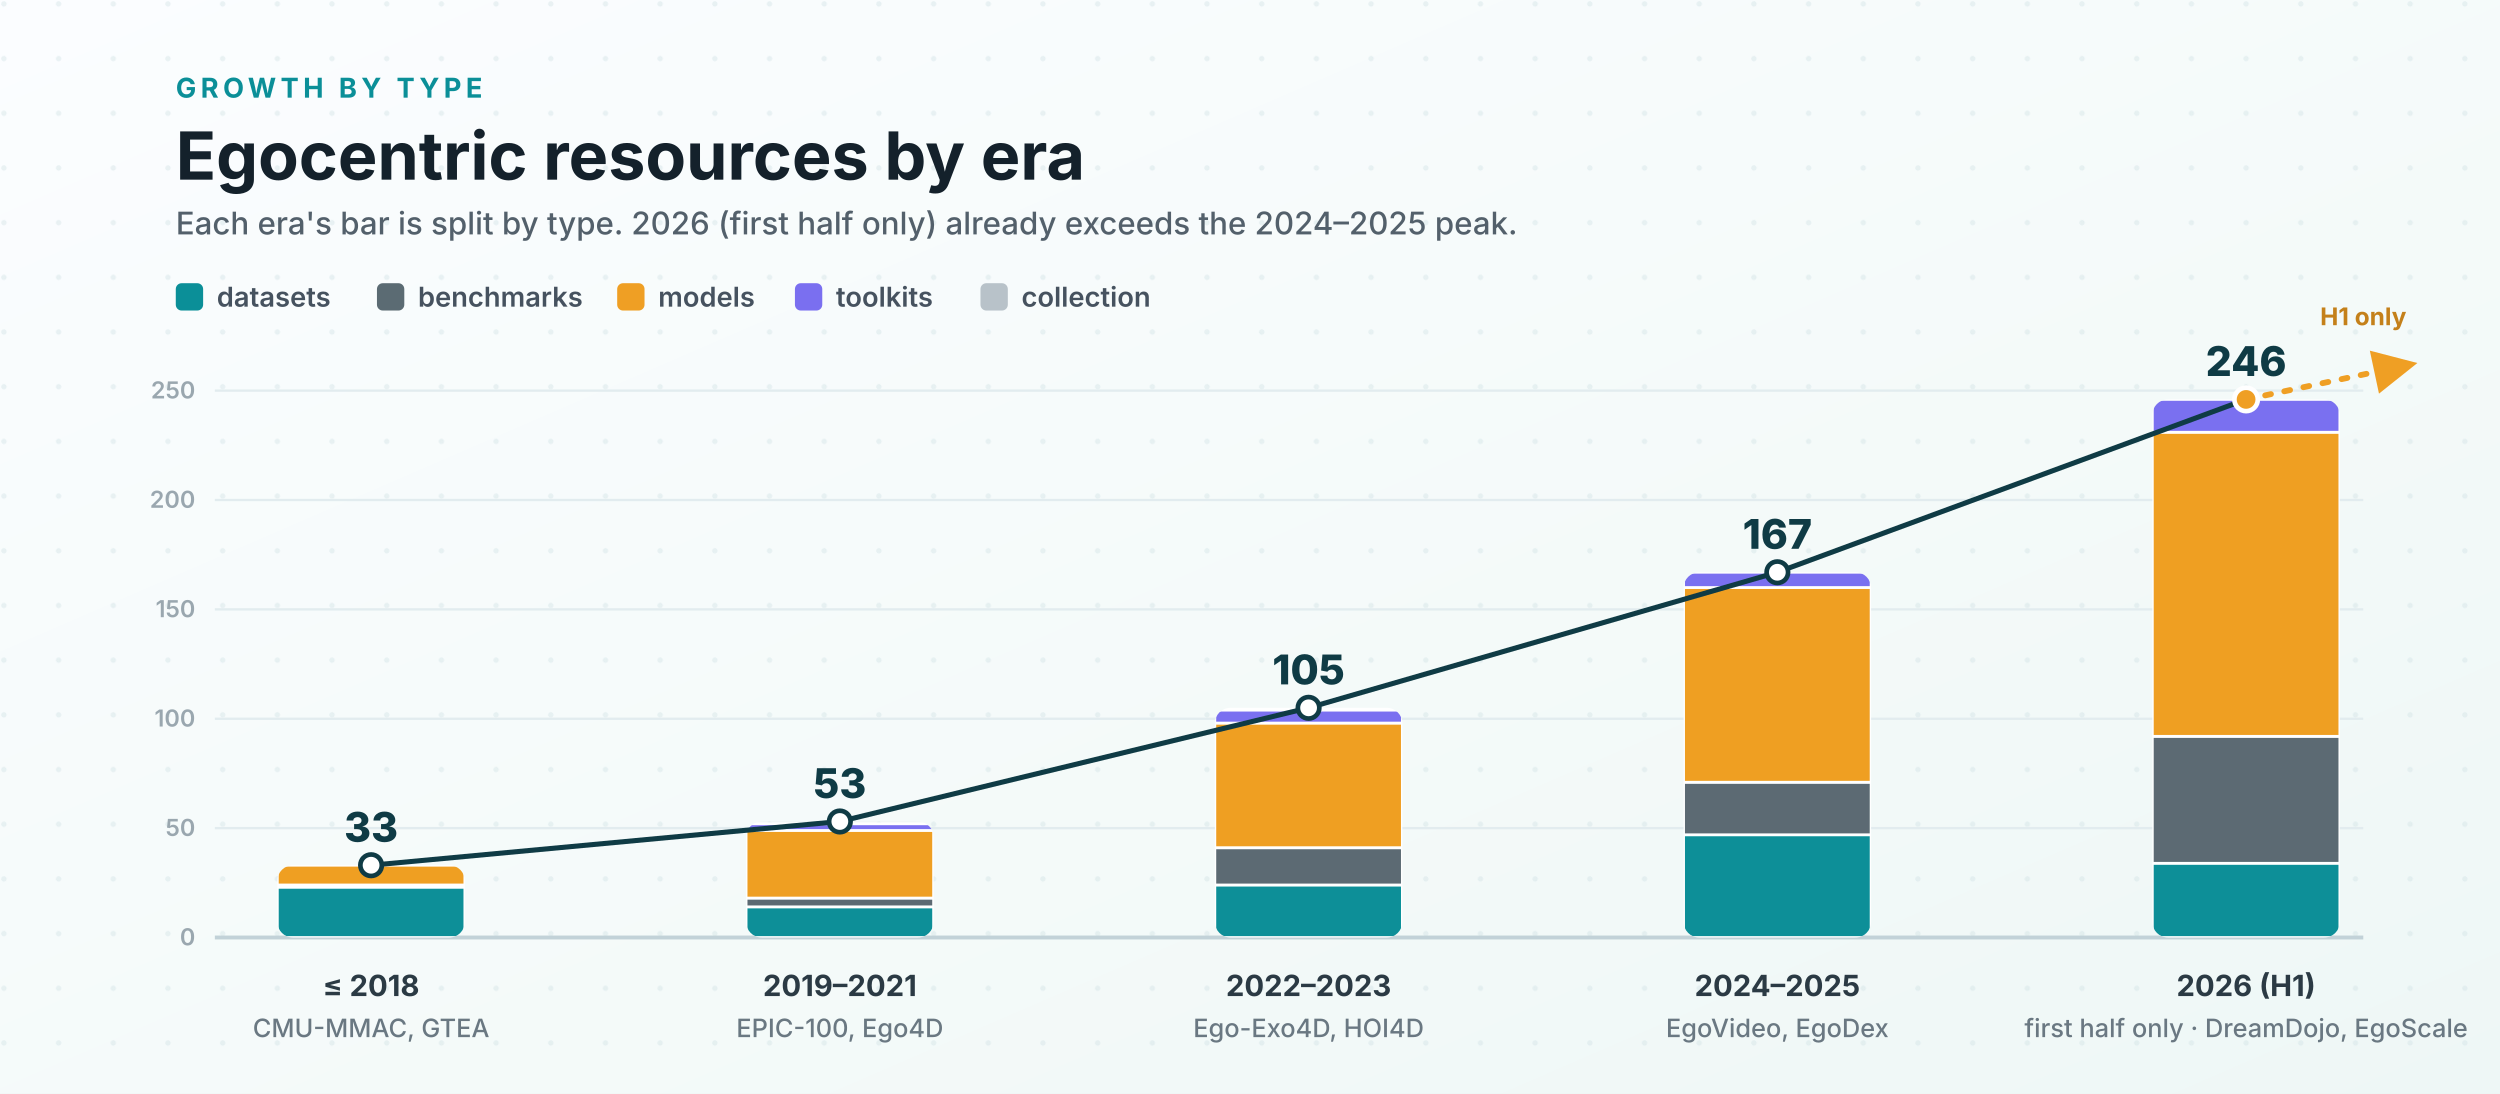
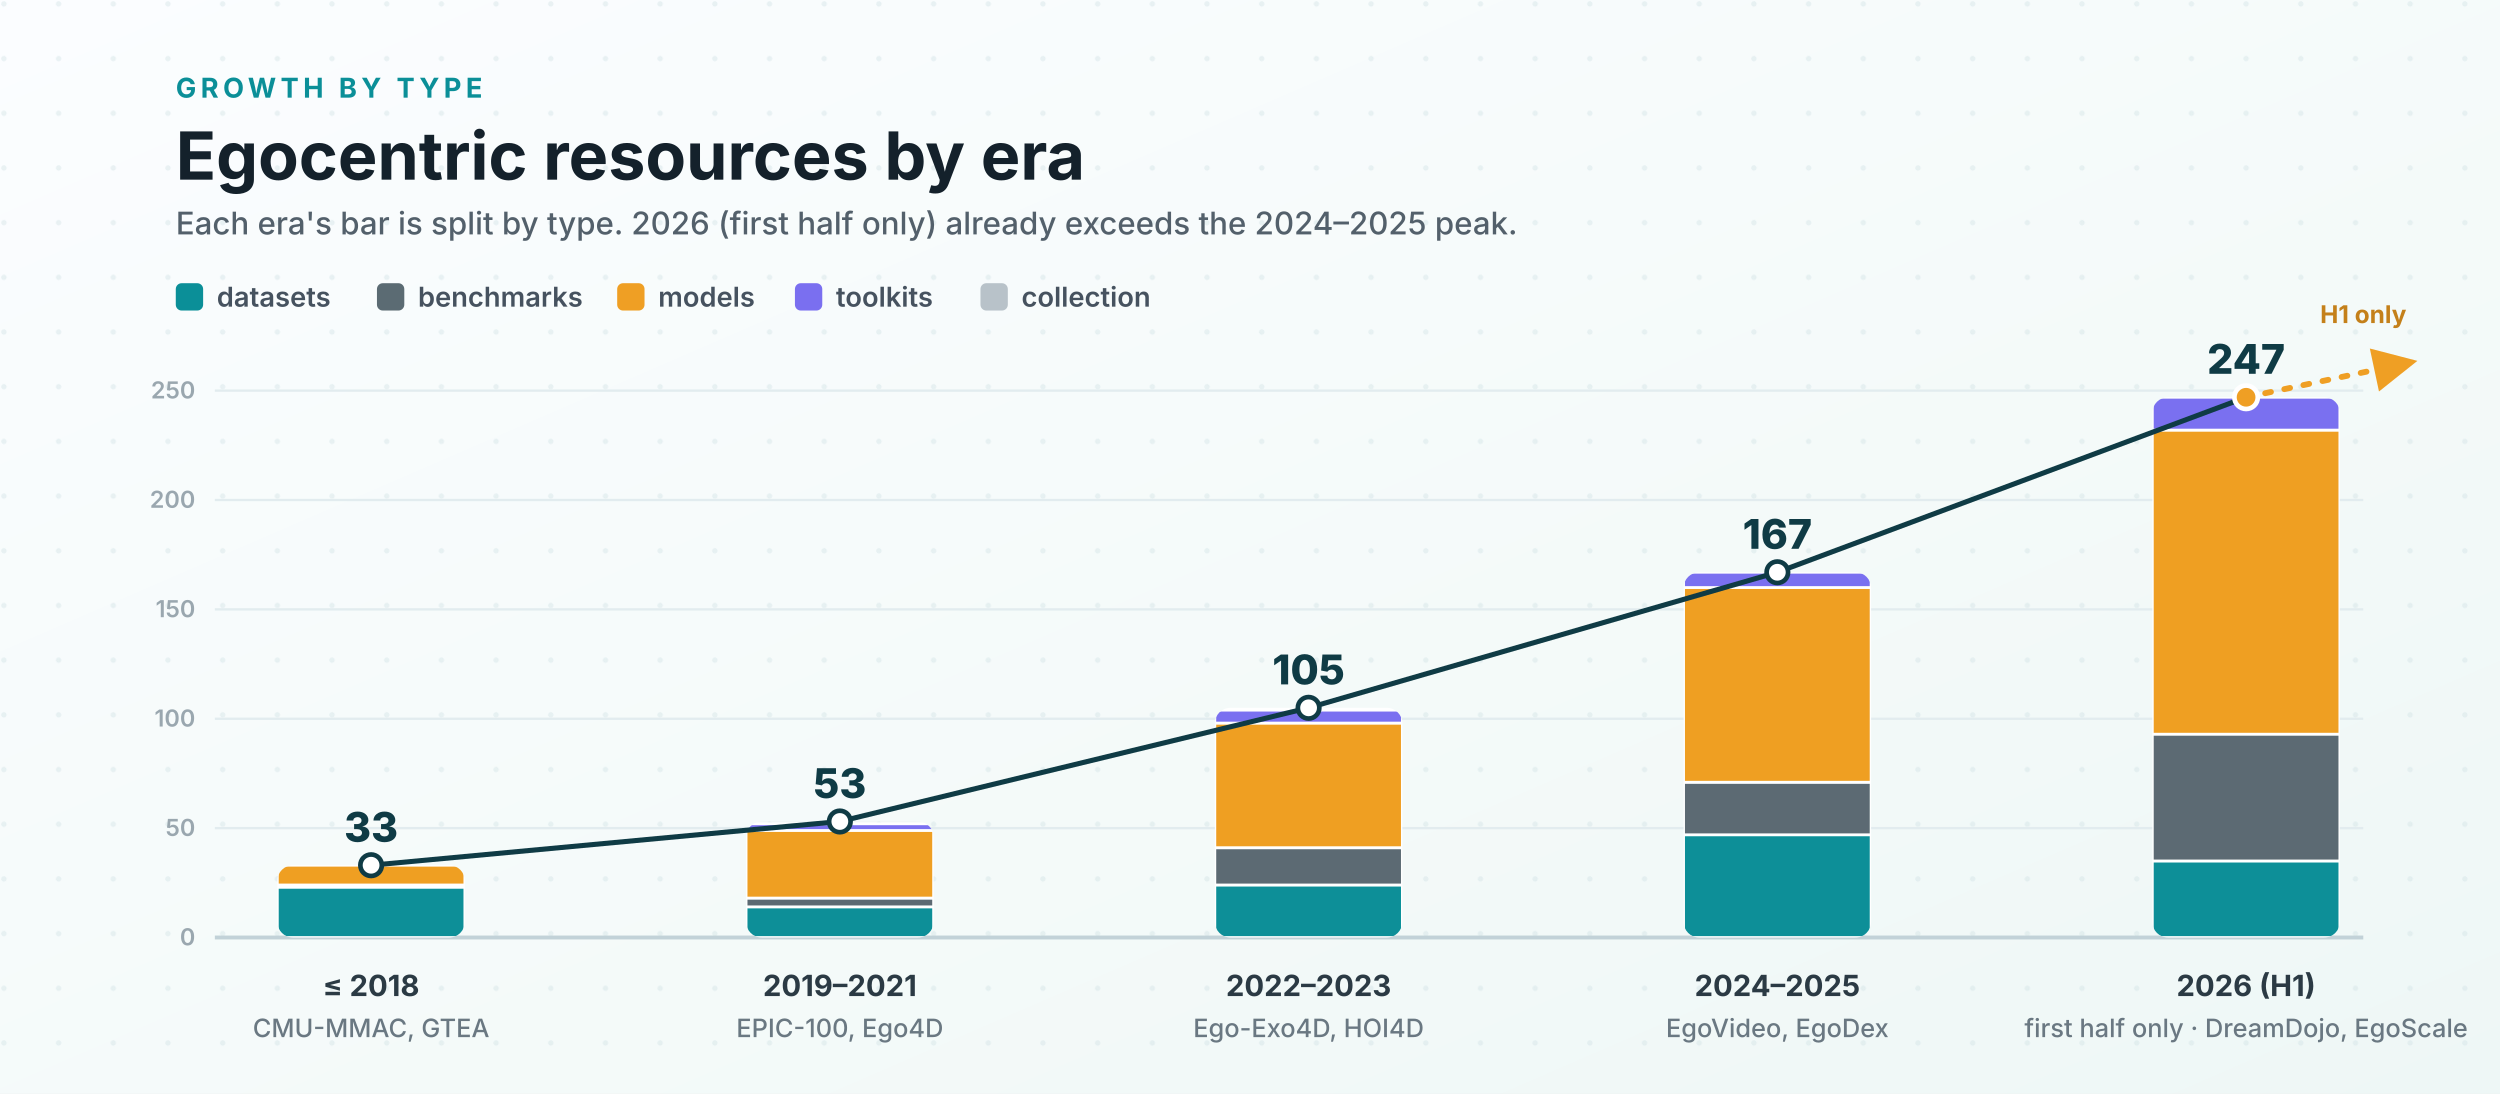
<svg xmlns="http://www.w3.org/2000/svg" viewBox="0 0 1280 560" role="img" aria-labelledby="title desc">
  <defs>
    <linearGradient id="bg" x1="0" x2="1" y1="0" y2="1">
      <stop offset="0" stop-color="#fbfdff" />
      <stop offset="0.6" stop-color="#f4faf9" />
      <stop offset="1" stop-color="#eef7f6" />
    </linearGradient>
    <pattern id="dots" width="28" height="28" patternUnits="userSpaceOnUse">
      <circle cx="2" cy="2" r="1.4" fill="#cfe0e4" opacity="0.4" />
    </pattern>
    <filter id="shadow" x="-14%" y="-14%" width="128%" height="140%">
      <feDropShadow dx="0" dy="6" stdDeviation="7" flood-color="#0f2a33" flood-opacity="0.12" />
    </filter>
    <marker id="up" viewBox="0 0 10 10" refX="6.5" refY="5" markerWidth="7.5" markerHeight="7.5" orient="auto-start-reverse">
      <path d="M0 0 L10 5 L0 10 z" fill="#ef9f24" />
    </marker>
    <clipPath id="c1">
      <rect x="142" y="443" width="96" height="37" rx="8" />
    </clipPath>
    <clipPath id="c2">
      <rect x="382" y="420.6" width="96" height="59.4" rx="8" />
    </clipPath>
    <clipPath id="c3">
      <rect x="622" y="362.4" width="96" height="117.6" rx="8" />
    </clipPath>
    <clipPath id="c4">
      <rect x="862" y="293" width="96" height="187" rx="8" />
    </clipPath>
    <clipPath id="c5">
-       <rect x="1102" y="204.5" width="96" height="275.5" rx="8" />
+       <rect x="1102" y="203.4" width="96" height="276.6" rx="8" />
    </clipPath>
    <style>
      .ink { fill: #14212b; }
      .kicker { font: 700 14px system-ui, -apple-system, "Segoe UI", sans-serif; fill: #0b8f98; letter-spacing: .16em; }
      .title { font: 700 34px system-ui, -apple-system, "Segoe UI", sans-serif; }
      .subtitle { font: 500 16px system-ui, -apple-system, "Segoe UI", sans-serif; fill: #53606b; }
      .count { font: 800 21px system-ui, -apple-system, "Segoe UI", sans-serif; fill: #0f3b45; }
      .era { font: 700 15px system-ui, -apple-system, "Segoe UI", sans-serif; fill: #2b3a44; }
      .anchor { font: 500 13px system-ui, -apple-system, "Segoe UI", sans-serif; fill: #6a7882; }
      .grid { stroke: #e2ecef; stroke-width: 1.2; }
      .gridlabel { font: 600 12px system-ui, -apple-system, "Segoe UI", sans-serif; fill: #9aa7af; }
      .axis { stroke: #c2d2d8; stroke-width: 2; }
      .trend { stroke: #0f3b45; stroke-width: 2.6; fill: none; stroke-linejoin: round; stroke-linecap: round; }
      .proj { stroke: #ef9f24; stroke-width: 3; fill: none; stroke-dasharray: 3 7; stroke-linecap: round; }
      .note { font: 700 12.5px system-ui, -apple-system, "Segoe UI", sans-serif; fill: #c4801a; }
      .seg { stroke: #ffffff; stroke-width: 1.4; }
      .lg { font: 600 14px system-ui, -apple-system, "Segoe UI", sans-serif; fill: #46525f; }
    </style>
  </defs>
  <rect width="1280" height="560" fill="url(#bg)" />
  <rect width="1280" height="560" fill="url(#dots)" />
  <text class="kicker" x="90" y="50">GROWTH BY TYPE</text>
  <text class="title ink" x="90" y="92">Egocentric resources by era</text>
  <text class="subtitle" x="90" y="120">Each era's bar is split by type. 2026 (first half only) already exceeds the 2024–2025 peak.</text>
  <g>
    <rect x="90" y="145" width="14" height="14" rx="3" fill="#0b8f98" />
    <text class="lg" x="111" y="157">datasets</text>
    <rect x="193" y="145" width="14" height="14" rx="3" fill="#5b6b73" />
    <text class="lg" x="214" y="157">benchmarks</text>
    <rect x="316" y="145" width="14" height="14" rx="3" fill="#ef9f24" />
    <text class="lg" x="337" y="157">models</text>
    <rect x="407" y="145" width="14" height="14" rx="3" fill="#7a6ff0" />
    <text class="lg" x="428" y="157">toolkits</text>
    <rect x="502" y="145" width="14" height="14" rx="3" fill="#b8c2c9" />
    <text class="lg" x="523" y="157">collection</text>
  </g>
  <line class="grid" x1="110" y1="424" x2="1210" y2="424" />
  <text class="gridlabel" x="100" y="428" text-anchor="end">50</text>
  <line class="grid" x1="110" y1="368" x2="1210" y2="368" />
  <text class="gridlabel" x="100" y="372" text-anchor="end">100</text>
  <line class="grid" x1="110" y1="312" x2="1210" y2="312" />
  <text class="gridlabel" x="100" y="316" text-anchor="end">150</text>
  <line class="grid" x1="110" y1="256" x2="1210" y2="256" />
  <text class="gridlabel" x="100" y="260" text-anchor="end">200</text>
  <line class="grid" x1="110" y1="200" x2="1210" y2="200" />
  <text class="gridlabel" x="100" y="204" text-anchor="end">250</text>
  <text class="gridlabel" x="100" y="484" text-anchor="end">0</text>
  <line class="axis" x1="110" y1="480" x2="1210" y2="480" />
  <g clip-path="url(#c1)" filter="url(#shadow)">
    <rect class="seg" x="142" y="454.2" width="96" height="25.8" fill="#0b8f98" />
    <rect class="seg" x="142" y="453.1" width="96" height="1.1" fill="#5b6b73" />
    <rect class="seg" x="142" y="443" width="96" height="10.1" fill="#ef9f24" />
  </g>
  <g clip-path="url(#c2)" filter="url(#shadow)">
    <rect class="seg" x="382" y="464.3" width="96" height="15.7" fill="#0b8f98" />
    <rect class="seg" x="382" y="459.8" width="96" height="4.5" fill="#5b6b73" />
    <rect class="seg" x="382" y="425.1" width="96" height="34.7" fill="#ef9f24" />
    <rect class="seg" x="382" y="421.8" width="96" height="3.4" fill="#7a6ff0" />
  </g>
  <g clip-path="url(#c3)" filter="url(#shadow)">
    <rect class="seg" x="622" y="453.1" width="96" height="26.9" fill="#0b8f98" />
    <rect class="seg" x="622" y="434.1" width="96" height="19" fill="#5b6b73" />
    <rect class="seg" x="622" y="370.2" width="96" height="63.8" fill="#ef9f24" />
    <rect class="seg" x="622" y="363.5" width="96" height="6.7" fill="#7a6ff0" />
    <rect class="seg" x="622" y="362.4" width="96" height="1.1" fill="#b8c2c9" />
  </g>
  <g clip-path="url(#c4)" filter="url(#shadow)">
    <rect class="seg" x="862" y="427.4" width="96" height="52.6" fill="#0b8f98" />
    <rect class="seg" x="862" y="400.5" width="96" height="26.9" fill="#5b6b73" />
    <rect class="seg" x="862" y="300.8" width="96" height="99.7" fill="#ef9f24" />
    <rect class="seg" x="862" y="293" width="96" height="7.8" fill="#7a6ff0" />
  </g>
  <g clip-path="url(#c5)" filter="url(#shadow)">
-     <rect class="seg" x="1102" y="441.9" width="96" height="38.1" fill="#0b8f98" />
-     <rect class="seg" x="1102" y="377" width="96" height="65" fill="#5b6b73" />
-     <rect class="seg" x="1102" y="221.3" width="96" height="155.7" fill="#ef9f24" />
-     <rect class="seg" x="1102" y="204.5" width="96" height="16.8" fill="#7a6ff0" />
+     <rect class="seg" x="1102" y="440.8" width="96" height="39.2" fill="#0b8f98" />
+     <rect class="seg" x="1102" y="375.8" width="96" height="65" fill="#5b6b73" />
+     <rect class="seg" x="1102" y="220.2" width="96" height="155.7" fill="#ef9f24" />
+     <rect class="seg" x="1102" y="203.4" width="96" height="16.8" fill="#7a6ff0" />
  </g>
-   <polyline class="trend" points="190,443 430,420.6 670,362.4 910,293 1150,204.5" />
-   <path class="proj" d="M1150 204.5 L1230 187.5" marker-end="url(#up)" />
-   <text class="note" x="1210" y="166.5" text-anchor="middle">H1 only</text>
+   <polyline class="trend" points="190,443 430,420.6 670,362.4 910,293 1150,203.4" />
+   <path class="proj" d="M1150 203.4 L1230 186.4" marker-end="url(#up)" />
+   <text class="note" x="1210" y="165.4" text-anchor="middle">H1 only</text>
  <g>
    <circle cx="190" cy="443" r="5.5" fill="#ffffff" stroke="#0f3b45" stroke-width="2.4" />
    <circle cx="430" cy="420.6" r="5.5" fill="#ffffff" stroke="#0f3b45" stroke-width="2.4" />
    <circle cx="670" cy="362.4" r="5.5" fill="#ffffff" stroke="#0f3b45" stroke-width="2.4" />
    <circle cx="910" cy="293" r="5.5" fill="#ffffff" stroke="#0f3b45" stroke-width="2.4" />
-     <circle cx="1150" cy="204.5" r="6" fill="#ef9f24" stroke="#ffffff" stroke-width="2.4" />
+     <circle cx="1150" cy="203.4" r="6" fill="#ef9f24" stroke="#ffffff" stroke-width="2.4" />
  </g>
  <text class="count" x="190" y="431" text-anchor="middle">33</text>
  <text class="count" x="430" y="408.6" text-anchor="middle">53</text>
  <text class="count" x="670" y="350.4" text-anchor="middle">105</text>
  <text class="count" x="910" y="281" text-anchor="middle">167</text>
-   <text class="count" x="1150" y="192.5" text-anchor="middle">246</text>
+   <text class="count" x="1150" y="191.4" text-anchor="middle">247</text>
  <text class="era" x="190" y="510" text-anchor="middle">≤ 2018</text>
  <text class="anchor" x="190" y="531" text-anchor="middle">CMU-MMAC, GTEA</text>
  <text class="era" x="430" y="510" text-anchor="middle">2019–2021</text>
  <text class="anchor" x="430" y="531" text-anchor="middle">EPIC-100, Ego4D</text>
  <text class="era" x="670" y="510" text-anchor="middle">2022–2023</text>
  <text class="anchor" x="670" y="531" text-anchor="middle">Ego-Exo4D, HOI4D</text>
  <text class="era" x="910" y="510" text-anchor="middle">2024–2025</text>
  <text class="anchor" x="910" y="531" text-anchor="middle">EgoVideo, EgoDex</text>
  <text class="era" x="1150" y="510" text-anchor="middle">2026 (H1)</text>
  <text class="anchor" x="1150" y="531" text-anchor="middle">first half only · DreamDojo, EgoScale</text>
</svg>
